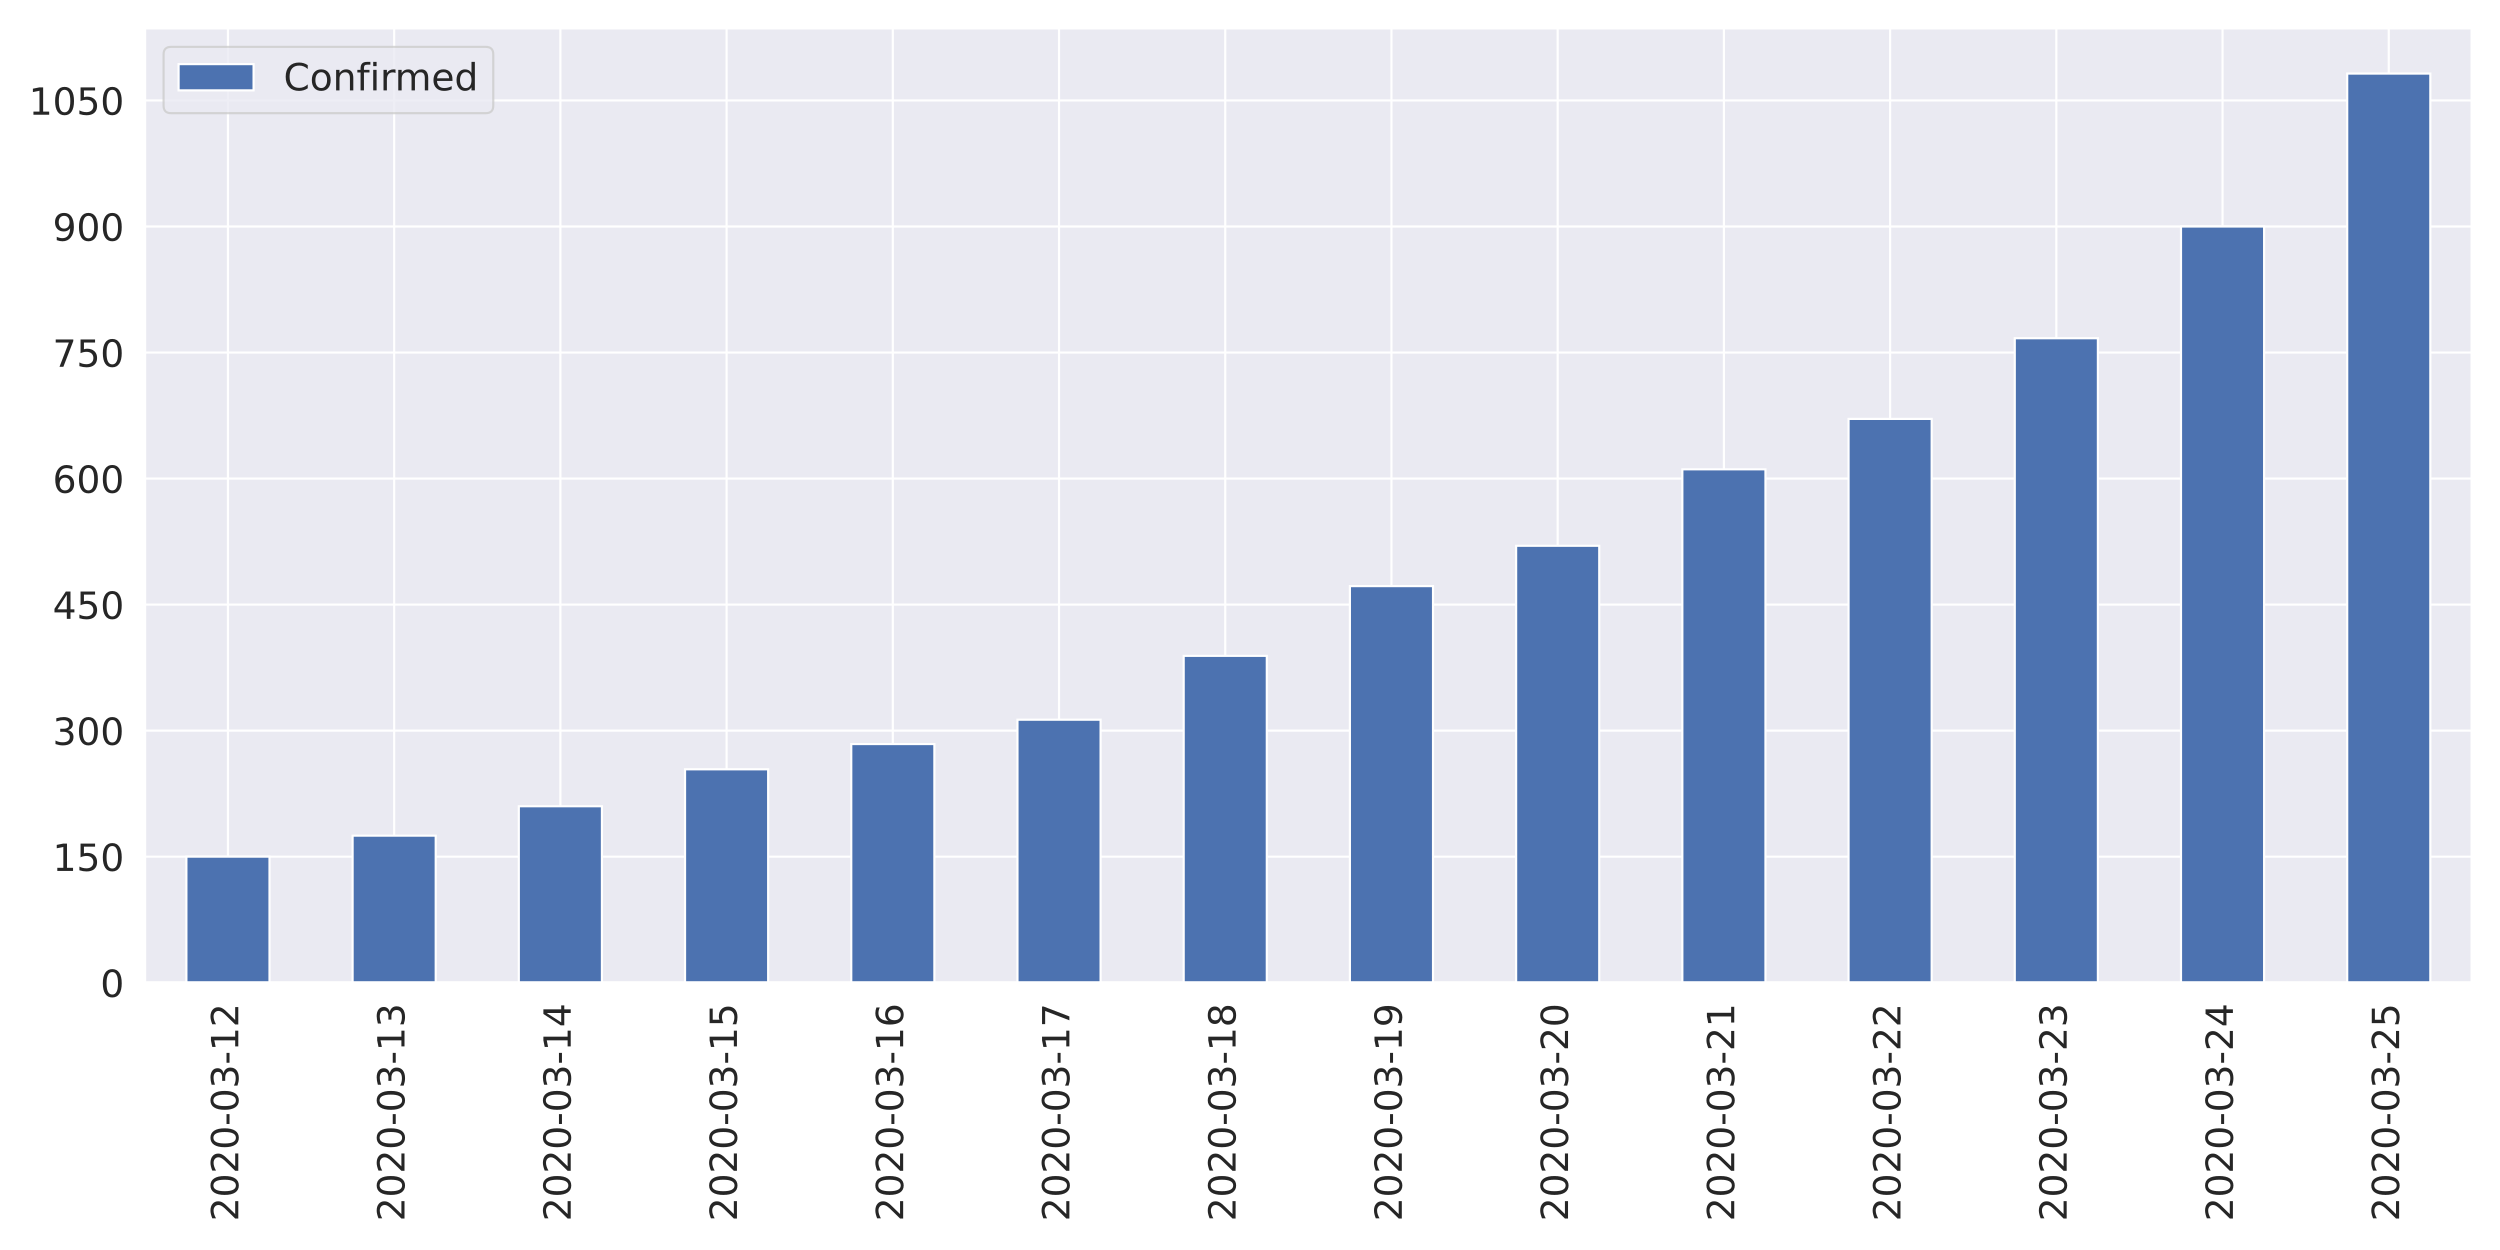
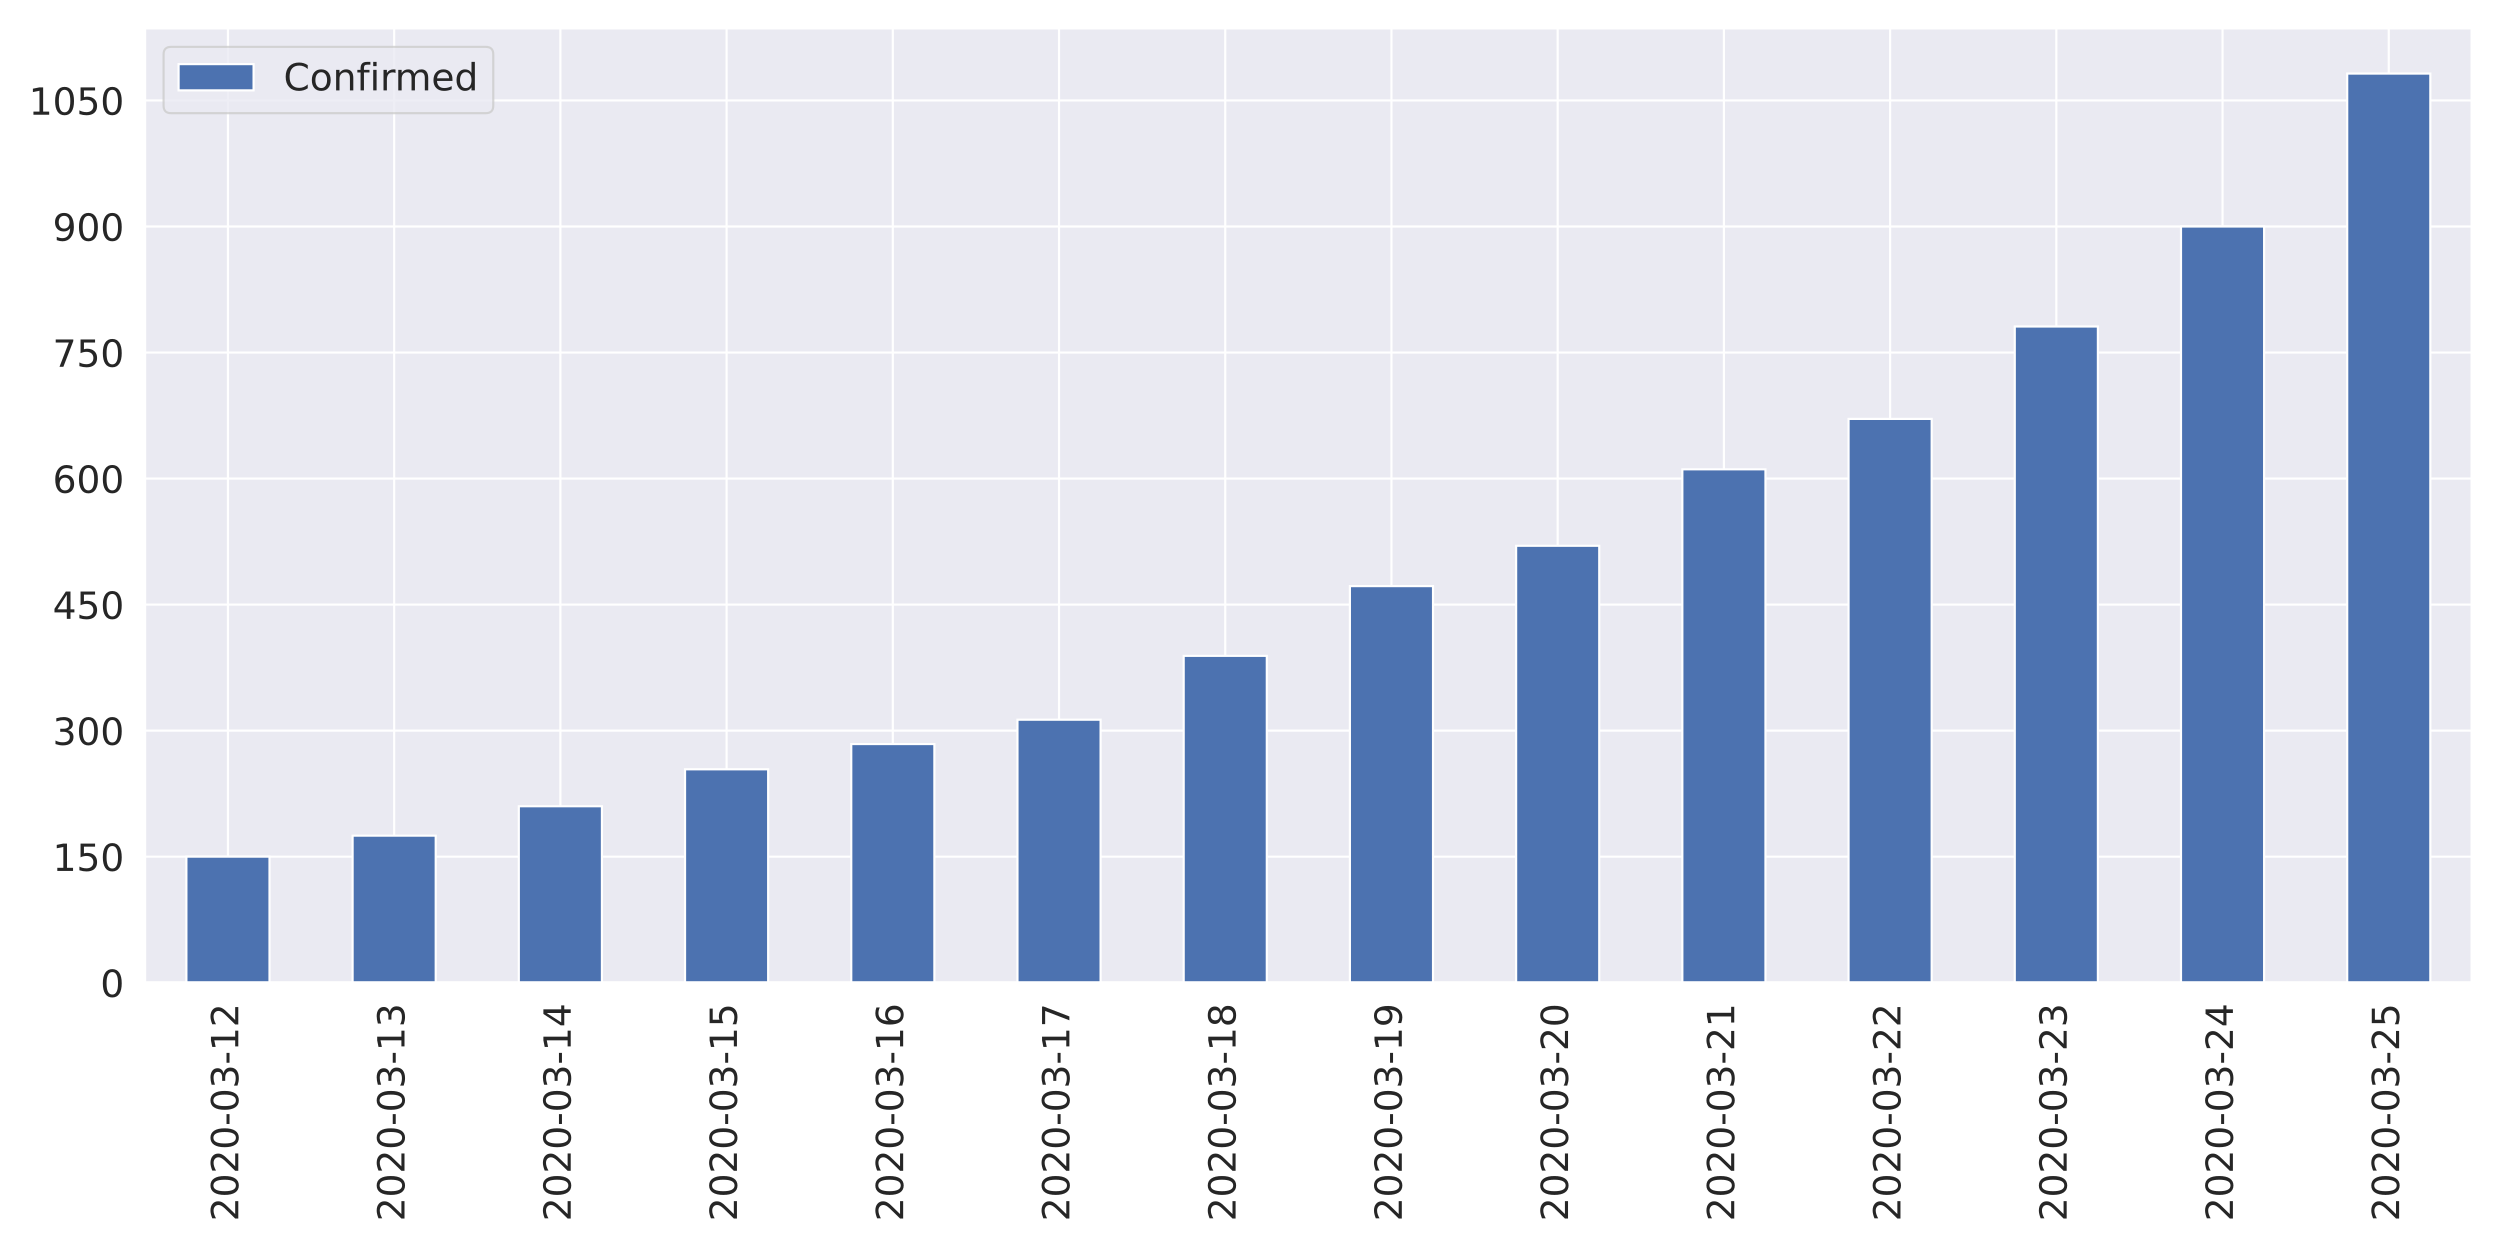
<svg xmlns="http://www.w3.org/2000/svg" xmlns:xlink="http://www.w3.org/1999/xlink" height="576pt" version="1.1" viewBox="0 0 1152 576" width="1152pt">
  <defs>
    <style type="text/css">
*{stroke-linecap:butt;stroke-linejoin:round;}
  </style>
  </defs>
  <g id="figure_1">
    <g id="patch_1">
      <path d="M 0 576  L 1152 576  L 1152 0  L 0 0  z " style="fill:#ffffff;" />
    </g>
    <g id="axes_1">
      <g id="patch_2">
        <path d="M 66.74 452.83  L 1139.04 452.83  L 1139.04 12.96  L 66.74 12.96  z " style="fill:#eaeaf2;" />
      </g>
      <g id="matplotlib.axis_1">
        <g id="xtick_1">
          <g id="line2d_1">
            <path clip-path="url(#p37a62f35dd)" d="M 105.036 452.83  L 105.036 12.96  " style="fill:none;stroke:#ffffff;stroke-linecap:round;" />
          </g>
          <g id="text_1">
            <defs>
              <path d="M 19.188 8.297  L 53.609 8.297  L 53.609 0  L 7.328 0  L 7.328 8.297  Q 12.938 14.109 22.625 23.891  Q 32.328 33.688 34.812 36.531  Q 39.547 41.844 41.422 45.531  Q 43.312 49.219 43.312 52.781  Q 43.312 58.594 39.234 62.25  Q 35.156 65.922 28.609 65.922  Q 23.969 65.922 18.812 64.312  Q 13.672 62.703 7.812 59.422  L 7.812 69.391  Q 13.766 71.781 18.938 73  Q 24.125 74.219 28.422 74.219  Q 39.75 74.219 46.484 68.547  Q 53.219 62.891 53.219 53.422  Q 53.219 48.922 51.531 44.891  Q 49.859 40.875 45.406 35.406  Q 44.188 33.984 37.641 27.219  Q 31.109 20.453 19.188 8.297  z " id="DejaVuSans-50" />
              <path d="M 31.781 66.406  Q 24.172 66.406 20.328 58.906  Q 16.5 51.422 16.5 36.375  Q 16.5 21.391 20.328 13.891  Q 24.172 6.391 31.781 6.391  Q 39.453 6.391 43.281 13.891  Q 47.125 21.391 47.125 36.375  Q 47.125 51.422 43.281 58.906  Q 39.453 66.406 31.781 66.406  z M 31.781 74.219  Q 44.047 74.219 50.516 64.516  Q 56.984 54.828 56.984 36.375  Q 56.984 17.969 50.516 8.266  Q 44.047 -1.422 31.781 -1.422  Q 19.531 -1.422 13.062 8.266  Q 6.594 17.969 6.594 36.375  Q 6.594 54.828 13.062 64.516  Q 19.531 74.219 31.781 74.219  z " id="DejaVuSans-48" />
              <path d="M 4.891 31.391  L 31.203 31.391  L 31.203 23.391  L 4.891 23.391  z " id="DejaVuSans-45" />
              <path d="M 40.578 39.312  Q 47.656 37.797 51.625 33  Q 55.609 28.219 55.609 21.188  Q 55.609 10.406 48.188 4.484  Q 40.766 -1.422 27.094 -1.422  Q 22.516 -1.422 17.656 -0.516  Q 12.797 0.391 7.625 2.203  L 7.625 11.719  Q 11.719 9.328 16.594 8.109  Q 21.484 6.891 26.812 6.891  Q 36.078 6.891 40.938 10.547  Q 45.797 14.203 45.797 21.188  Q 45.797 27.641 41.281 31.266  Q 36.766 34.906 28.719 34.906  L 20.219 34.906  L 20.219 43.016  L 29.109 43.016  Q 36.375 43.016 40.234 45.922  Q 44.094 48.828 44.094 54.297  Q 44.094 59.906 40.109 62.906  Q 36.141 65.922 28.719 65.922  Q 24.656 65.922 20.016 65.031  Q 15.375 64.156 9.812 62.312  L 9.812 71.094  Q 15.438 72.656 20.344 73.438  Q 25.25 74.219 29.594 74.219  Q 40.828 74.219 47.359 69.109  Q 53.906 64.016 53.906 55.328  Q 53.906 49.266 50.438 45.094  Q 46.969 40.922 40.578 39.312  z " id="DejaVuSans-51" />
              <path d="M 12.406 8.297  L 28.516 8.297  L 28.516 63.922  L 10.984 60.406  L 10.984 69.391  L 28.422 72.906  L 38.281 72.906  L 38.281 8.297  L 54.391 8.297  L 54.391 0  L 12.406 0  z " id="DejaVuSans-49" />
            </defs>
            <g style="fill:#262626;" transform="translate(109.8046 562.7538)rotate(-90)scale(0.1728 -0.1728)">
              <use xlink:href="#DejaVuSans-50" />
              <use x="63.623" xlink:href="#DejaVuSans-48" />
              <use x="127.246" xlink:href="#DejaVuSans-50" />
              <use x="190.869" xlink:href="#DejaVuSans-48" />
              <use x="254.492" xlink:href="#DejaVuSans-45" />
              <use x="290.576" xlink:href="#DejaVuSans-48" />
              <use x="354.199" xlink:href="#DejaVuSans-51" />
              <use x="417.822" xlink:href="#DejaVuSans-45" />
              <use x="453.906" xlink:href="#DejaVuSans-49" />
              <use x="517.529" xlink:href="#DejaVuSans-50" />
            </g>
          </g>
        </g>
        <g id="xtick_2">
          <g id="line2d_2">
            <path clip-path="url(#p37a62f35dd)" d="M 181.629 452.83  L 181.629 12.96  " style="fill:none;stroke:#ffffff;stroke-linecap:round;" />
          </g>
          <g id="text_2">
            <g style="fill:#262626;" transform="translate(186.3975 562.7538)rotate(-90)scale(0.1728 -0.1728)">
              <use xlink:href="#DejaVuSans-50" />
              <use x="63.623" xlink:href="#DejaVuSans-48" />
              <use x="127.246" xlink:href="#DejaVuSans-50" />
              <use x="190.869" xlink:href="#DejaVuSans-48" />
              <use x="254.492" xlink:href="#DejaVuSans-45" />
              <use x="290.576" xlink:href="#DejaVuSans-48" />
              <use x="354.199" xlink:href="#DejaVuSans-51" />
              <use x="417.822" xlink:href="#DejaVuSans-45" />
              <use x="453.906" xlink:href="#DejaVuSans-49" />
              <use x="517.529" xlink:href="#DejaVuSans-51" />
            </g>
          </g>
        </g>
        <g id="xtick_3">
          <g id="line2d_3">
            <path clip-path="url(#p37a62f35dd)" d="M 258.222 452.83  L 258.222 12.96  " style="fill:none;stroke:#ffffff;stroke-linecap:round;" />
          </g>
          <g id="text_3">
            <defs>
              <path d="M 37.797 64.312  L 12.891 25.391  L 37.797 25.391  z M 35.203 72.906  L 47.609 72.906  L 47.609 25.391  L 58.016 25.391  L 58.016 17.188  L 47.609 17.188  L 47.609 0  L 37.797 0  L 37.797 17.188  L 4.891 17.188  L 4.891 26.703  z " id="DejaVuSans-52" />
            </defs>
            <g style="fill:#262626;" transform="translate(262.9903 562.7538)rotate(-90)scale(0.1728 -0.1728)">
              <use xlink:href="#DejaVuSans-50" />
              <use x="63.623" xlink:href="#DejaVuSans-48" />
              <use x="127.246" xlink:href="#DejaVuSans-50" />
              <use x="190.869" xlink:href="#DejaVuSans-48" />
              <use x="254.492" xlink:href="#DejaVuSans-45" />
              <use x="290.576" xlink:href="#DejaVuSans-48" />
              <use x="354.199" xlink:href="#DejaVuSans-51" />
              <use x="417.822" xlink:href="#DejaVuSans-45" />
              <use x="453.906" xlink:href="#DejaVuSans-49" />
              <use x="517.529" xlink:href="#DejaVuSans-52" />
            </g>
          </g>
        </g>
        <g id="xtick_4">
          <g id="line2d_4">
            <path clip-path="url(#p37a62f35dd)" d="M 334.815 452.83  L 334.815 12.96  " style="fill:none;stroke:#ffffff;stroke-linecap:round;" />
          </g>
          <g id="text_4">
            <defs>
              <path d="M 10.797 72.906  L 49.516 72.906  L 49.516 64.594  L 19.828 64.594  L 19.828 46.734  Q 21.969 47.469 24.109 47.828  Q 26.266 48.188 28.422 48.188  Q 40.625 48.188 47.75 41.5  Q 54.891 34.812 54.891 23.391  Q 54.891 11.625 47.562 5.094  Q 40.234 -1.422 26.906 -1.422  Q 22.312 -1.422 17.547 -0.641  Q 12.797 0.141 7.719 1.703  L 7.719 11.625  Q 12.109 9.234 16.797 8.062  Q 21.484 6.891 26.703 6.891  Q 35.156 6.891 40.078 11.328  Q 45.016 15.766 45.016 23.391  Q 45.016 31 40.078 35.438  Q 35.156 39.891 26.703 39.891  Q 22.75 39.891 18.812 39.016  Q 14.891 38.141 10.797 36.281  z " id="DejaVuSans-53" />
            </defs>
            <g style="fill:#262626;" transform="translate(339.5832 562.7538)rotate(-90)scale(0.1728 -0.1728)">
              <use xlink:href="#DejaVuSans-50" />
              <use x="63.623" xlink:href="#DejaVuSans-48" />
              <use x="127.246" xlink:href="#DejaVuSans-50" />
              <use x="190.869" xlink:href="#DejaVuSans-48" />
              <use x="254.492" xlink:href="#DejaVuSans-45" />
              <use x="290.576" xlink:href="#DejaVuSans-48" />
              <use x="354.199" xlink:href="#DejaVuSans-51" />
              <use x="417.822" xlink:href="#DejaVuSans-45" />
              <use x="453.906" xlink:href="#DejaVuSans-49" />
              <use x="517.529" xlink:href="#DejaVuSans-53" />
            </g>
          </g>
        </g>
        <g id="xtick_5">
          <g id="line2d_5">
            <path clip-path="url(#p37a62f35dd)" d="M 411.408 452.83  L 411.408 12.96  " style="fill:none;stroke:#ffffff;stroke-linecap:round;" />
          </g>
          <g id="text_5">
            <defs>
              <path d="M 33.016 40.375  Q 26.375 40.375 22.484 35.828  Q 18.609 31.297 18.609 23.391  Q 18.609 15.531 22.484 10.953  Q 26.375 6.391 33.016 6.391  Q 39.656 6.391 43.531 10.953  Q 47.406 15.531 47.406 23.391  Q 47.406 31.297 43.531 35.828  Q 39.656 40.375 33.016 40.375  z M 52.594 71.297  L 52.594 62.312  Q 48.875 64.062 45.094 64.984  Q 41.312 65.922 37.594 65.922  Q 27.828 65.922 22.672 59.328  Q 17.531 52.734 16.797 39.406  Q 19.672 43.656 24.016 45.922  Q 28.375 48.188 33.594 48.188  Q 44.578 48.188 50.953 41.516  Q 57.328 34.859 57.328 23.391  Q 57.328 12.156 50.688 5.359  Q 44.047 -1.422 33.016 -1.422  Q 20.359 -1.422 13.672 8.266  Q 6.984 17.969 6.984 36.375  Q 6.984 53.656 15.188 63.938  Q 23.391 74.219 37.203 74.219  Q 40.922 74.219 44.703 73.484  Q 48.484 72.75 52.594 71.297  z " id="DejaVuSans-54" />
            </defs>
            <g style="fill:#262626;" transform="translate(416.1761 562.7538)rotate(-90)scale(0.1728 -0.1728)">
              <use xlink:href="#DejaVuSans-50" />
              <use x="63.623" xlink:href="#DejaVuSans-48" />
              <use x="127.246" xlink:href="#DejaVuSans-50" />
              <use x="190.869" xlink:href="#DejaVuSans-48" />
              <use x="254.492" xlink:href="#DejaVuSans-45" />
              <use x="290.576" xlink:href="#DejaVuSans-48" />
              <use x="354.199" xlink:href="#DejaVuSans-51" />
              <use x="417.822" xlink:href="#DejaVuSans-45" />
              <use x="453.906" xlink:href="#DejaVuSans-49" />
              <use x="517.529" xlink:href="#DejaVuSans-54" />
            </g>
          </g>
        </g>
        <g id="xtick_6">
          <g id="line2d_6">
            <path clip-path="url(#p37a62f35dd)" d="M 488.001 452.83  L 488.001 12.96  " style="fill:none;stroke:#ffffff;stroke-linecap:round;" />
          </g>
          <g id="text_6">
            <defs>
              <path d="M 8.203 72.906  L 55.078 72.906  L 55.078 68.703  L 28.609 0  L 18.312 0  L 43.219 64.594  L 8.203 64.594  z " id="DejaVuSans-55" />
            </defs>
            <g style="fill:#262626;" transform="translate(492.7689 562.7538)rotate(-90)scale(0.1728 -0.1728)">
              <use xlink:href="#DejaVuSans-50" />
              <use x="63.623" xlink:href="#DejaVuSans-48" />
              <use x="127.246" xlink:href="#DejaVuSans-50" />
              <use x="190.869" xlink:href="#DejaVuSans-48" />
              <use x="254.492" xlink:href="#DejaVuSans-45" />
              <use x="290.576" xlink:href="#DejaVuSans-48" />
              <use x="354.199" xlink:href="#DejaVuSans-51" />
              <use x="417.822" xlink:href="#DejaVuSans-45" />
              <use x="453.906" xlink:href="#DejaVuSans-49" />
              <use x="517.529" xlink:href="#DejaVuSans-55" />
            </g>
          </g>
        </g>
        <g id="xtick_7">
          <g id="line2d_7">
            <path clip-path="url(#p37a62f35dd)" d="M 564.594 452.83  L 564.594 12.96  " style="fill:none;stroke:#ffffff;stroke-linecap:round;" />
          </g>
          <g id="text_7">
            <defs>
              <path d="M 31.781 34.625  Q 24.75 34.625 20.719 30.859  Q 16.703 27.094 16.703 20.516  Q 16.703 13.922 20.719 10.156  Q 24.75 6.391 31.781 6.391  Q 38.812 6.391 42.859 10.172  Q 46.922 13.969 46.922 20.516  Q 46.922 27.094 42.891 30.859  Q 38.875 34.625 31.781 34.625  z M 21.922 38.812  Q 15.578 40.375 12.031 44.719  Q 8.5 49.078 8.5 55.328  Q 8.5 64.062 14.719 69.141  Q 20.953 74.219 31.781 74.219  Q 42.672 74.219 48.875 69.141  Q 55.078 64.062 55.078 55.328  Q 55.078 49.078 51.531 44.719  Q 48 40.375 41.703 38.812  Q 48.828 37.156 52.797 32.312  Q 56.781 27.484 56.781 20.516  Q 56.781 9.906 50.312 4.234  Q 43.844 -1.422 31.781 -1.422  Q 19.734 -1.422 13.25 4.234  Q 6.781 9.906 6.781 20.516  Q 6.781 27.484 10.781 32.312  Q 14.797 37.156 21.922 38.812  z M 18.312 54.391  Q 18.312 48.734 21.844 45.562  Q 25.391 42.391 31.781 42.391  Q 38.141 42.391 41.719 45.562  Q 45.312 48.734 45.312 54.391  Q 45.312 60.062 41.719 63.234  Q 38.141 66.406 31.781 66.406  Q 25.391 66.406 21.844 63.234  Q 18.312 60.062 18.312 54.391  z " id="DejaVuSans-56" />
            </defs>
            <g style="fill:#262626;" transform="translate(569.3618 562.7538)rotate(-90)scale(0.1728 -0.1728)">
              <use xlink:href="#DejaVuSans-50" />
              <use x="63.623" xlink:href="#DejaVuSans-48" />
              <use x="127.246" xlink:href="#DejaVuSans-50" />
              <use x="190.869" xlink:href="#DejaVuSans-48" />
              <use x="254.492" xlink:href="#DejaVuSans-45" />
              <use x="290.576" xlink:href="#DejaVuSans-48" />
              <use x="354.199" xlink:href="#DejaVuSans-51" />
              <use x="417.822" xlink:href="#DejaVuSans-45" />
              <use x="453.906" xlink:href="#DejaVuSans-49" />
              <use x="517.529" xlink:href="#DejaVuSans-56" />
            </g>
          </g>
        </g>
        <g id="xtick_8">
          <g id="line2d_8">
            <path clip-path="url(#p37a62f35dd)" d="M 641.186 452.83  L 641.186 12.96  " style="fill:none;stroke:#ffffff;stroke-linecap:round;" />
          </g>
          <g id="text_8">
            <defs>
              <path d="M 10.984 1.516  L 10.984 10.5  Q 14.703 8.734 18.5 7.812  Q 22.312 6.891 25.984 6.891  Q 35.75 6.891 40.891 13.453  Q 46.047 20.016 46.781 33.406  Q 43.953 29.203 39.594 26.953  Q 35.25 24.703 29.984 24.703  Q 19.047 24.703 12.672 31.312  Q 6.297 37.938 6.297 49.422  Q 6.297 60.641 12.938 67.422  Q 19.578 74.219 30.609 74.219  Q 43.266 74.219 49.922 64.516  Q 56.594 54.828 56.594 36.375  Q 56.594 19.141 48.406 8.859  Q 40.234 -1.422 26.422 -1.422  Q 22.703 -1.422 18.891 -0.688  Q 15.094 0.047 10.984 1.516  z M 30.609 32.422  Q 37.25 32.422 41.125 36.953  Q 45.016 41.5 45.016 49.422  Q 45.016 57.281 41.125 61.844  Q 37.25 66.406 30.609 66.406  Q 23.969 66.406 20.094 61.844  Q 16.219 57.281 16.219 49.422  Q 16.219 41.5 20.094 36.953  Q 23.969 32.422 30.609 32.422  z " id="DejaVuSans-57" />
            </defs>
            <g style="fill:#262626;" transform="translate(645.9546 562.7538)rotate(-90)scale(0.1728 -0.1728)">
              <use xlink:href="#DejaVuSans-50" />
              <use x="63.623" xlink:href="#DejaVuSans-48" />
              <use x="127.246" xlink:href="#DejaVuSans-50" />
              <use x="190.869" xlink:href="#DejaVuSans-48" />
              <use x="254.492" xlink:href="#DejaVuSans-45" />
              <use x="290.576" xlink:href="#DejaVuSans-48" />
              <use x="354.199" xlink:href="#DejaVuSans-51" />
              <use x="417.822" xlink:href="#DejaVuSans-45" />
              <use x="453.906" xlink:href="#DejaVuSans-49" />
              <use x="517.529" xlink:href="#DejaVuSans-57" />
            </g>
          </g>
        </g>
        <g id="xtick_9">
          <g id="line2d_9">
            <path clip-path="url(#p37a62f35dd)" d="M 717.779 452.83  L 717.779 12.96  " style="fill:none;stroke:#ffffff;stroke-linecap:round;" />
          </g>
          <g id="text_9">
            <g style="fill:#262626;" transform="translate(722.5475 562.7538)rotate(-90)scale(0.1728 -0.1728)">
              <use xlink:href="#DejaVuSans-50" />
              <use x="63.623" xlink:href="#DejaVuSans-48" />
              <use x="127.246" xlink:href="#DejaVuSans-50" />
              <use x="190.869" xlink:href="#DejaVuSans-48" />
              <use x="254.492" xlink:href="#DejaVuSans-45" />
              <use x="290.576" xlink:href="#DejaVuSans-48" />
              <use x="354.199" xlink:href="#DejaVuSans-51" />
              <use x="417.822" xlink:href="#DejaVuSans-45" />
              <use x="453.906" xlink:href="#DejaVuSans-50" />
              <use x="517.529" xlink:href="#DejaVuSans-48" />
            </g>
          </g>
        </g>
        <g id="xtick_10">
          <g id="line2d_10">
            <path clip-path="url(#p37a62f35dd)" d="M 794.372 452.83  L 794.372 12.96  " style="fill:none;stroke:#ffffff;stroke-linecap:round;" />
          </g>
          <g id="text_10">
            <g style="fill:#262626;" transform="translate(799.1403 562.7538)rotate(-90)scale(0.1728 -0.1728)">
              <use xlink:href="#DejaVuSans-50" />
              <use x="63.623" xlink:href="#DejaVuSans-48" />
              <use x="127.246" xlink:href="#DejaVuSans-50" />
              <use x="190.869" xlink:href="#DejaVuSans-48" />
              <use x="254.492" xlink:href="#DejaVuSans-45" />
              <use x="290.576" xlink:href="#DejaVuSans-48" />
              <use x="354.199" xlink:href="#DejaVuSans-51" />
              <use x="417.822" xlink:href="#DejaVuSans-45" />
              <use x="453.906" xlink:href="#DejaVuSans-50" />
              <use x="517.529" xlink:href="#DejaVuSans-49" />
            </g>
          </g>
        </g>
        <g id="xtick_11">
          <g id="line2d_11">
            <path clip-path="url(#p37a62f35dd)" d="M 870.965 452.83  L 870.965 12.96  " style="fill:none;stroke:#ffffff;stroke-linecap:round;" />
          </g>
          <g id="text_11">
            <g style="fill:#262626;" transform="translate(875.7332 562.7538)rotate(-90)scale(0.1728 -0.1728)">
              <use xlink:href="#DejaVuSans-50" />
              <use x="63.623" xlink:href="#DejaVuSans-48" />
              <use x="127.246" xlink:href="#DejaVuSans-50" />
              <use x="190.869" xlink:href="#DejaVuSans-48" />
              <use x="254.492" xlink:href="#DejaVuSans-45" />
              <use x="290.576" xlink:href="#DejaVuSans-48" />
              <use x="354.199" xlink:href="#DejaVuSans-51" />
              <use x="417.822" xlink:href="#DejaVuSans-45" />
              <use x="453.906" xlink:href="#DejaVuSans-50" />
              <use x="517.529" xlink:href="#DejaVuSans-50" />
            </g>
          </g>
        </g>
        <g id="xtick_12">
          <g id="line2d_12">
            <path clip-path="url(#p37a62f35dd)" d="M 947.558 452.83  L 947.558 12.96  " style="fill:none;stroke:#ffffff;stroke-linecap:round;" />
          </g>
          <g id="text_12">
            <g style="fill:#262626;" transform="translate(952.3261 562.7538)rotate(-90)scale(0.1728 -0.1728)">
              <use xlink:href="#DejaVuSans-50" />
              <use x="63.623" xlink:href="#DejaVuSans-48" />
              <use x="127.246" xlink:href="#DejaVuSans-50" />
              <use x="190.869" xlink:href="#DejaVuSans-48" />
              <use x="254.492" xlink:href="#DejaVuSans-45" />
              <use x="290.576" xlink:href="#DejaVuSans-48" />
              <use x="354.199" xlink:href="#DejaVuSans-51" />
              <use x="417.822" xlink:href="#DejaVuSans-45" />
              <use x="453.906" xlink:href="#DejaVuSans-50" />
              <use x="517.529" xlink:href="#DejaVuSans-51" />
            </g>
          </g>
        </g>
        <g id="xtick_13">
          <g id="line2d_13">
            <path clip-path="url(#p37a62f35dd)" d="M 1024.151 452.83  L 1024.151 12.96  " style="fill:none;stroke:#ffffff;stroke-linecap:round;" />
          </g>
          <g id="text_13">
            <g style="fill:#262626;" transform="translate(1028.919 562.7538)rotate(-90)scale(0.1728 -0.1728)">
              <use xlink:href="#DejaVuSans-50" />
              <use x="63.623" xlink:href="#DejaVuSans-48" />
              <use x="127.246" xlink:href="#DejaVuSans-50" />
              <use x="190.869" xlink:href="#DejaVuSans-48" />
              <use x="254.492" xlink:href="#DejaVuSans-45" />
              <use x="290.576" xlink:href="#DejaVuSans-48" />
              <use x="354.199" xlink:href="#DejaVuSans-51" />
              <use x="417.822" xlink:href="#DejaVuSans-45" />
              <use x="453.906" xlink:href="#DejaVuSans-50" />
              <use x="517.529" xlink:href="#DejaVuSans-52" />
            </g>
          </g>
        </g>
        <g id="xtick_14">
          <g id="line2d_14">
            <path clip-path="url(#p37a62f35dd)" d="M 1100.744 452.83  L 1100.744 12.96  " style="fill:none;stroke:#ffffff;stroke-linecap:round;" />
          </g>
          <g id="text_14">
            <g style="fill:#262626;" transform="translate(1105.512 562.7538)rotate(-90)scale(0.1728 -0.1728)">
              <use xlink:href="#DejaVuSans-50" />
              <use x="63.623" xlink:href="#DejaVuSans-48" />
              <use x="127.246" xlink:href="#DejaVuSans-50" />
              <use x="190.869" xlink:href="#DejaVuSans-48" />
              <use x="254.492" xlink:href="#DejaVuSans-45" />
              <use x="290.576" xlink:href="#DejaVuSans-48" />
              <use x="354.199" xlink:href="#DejaVuSans-51" />
              <use x="417.822" xlink:href="#DejaVuSans-45" />
              <use x="453.906" xlink:href="#DejaVuSans-50" />
              <use x="517.529" xlink:href="#DejaVuSans-53" />
            </g>
          </g>
        </g>
      </g>
      <g id="matplotlib.axis_2">
        <g id="ytick_1">
          <g id="line2d_15">
            <path clip-path="url(#p37a62f35dd)" d="M 66.74 452.83  L 1139.04 452.83  " style="fill:none;stroke:#ffffff;stroke-linecap:round;" />
          </g>
          <g id="text_15">
            <g style="fill:#262626;" transform="translate(46.2456 459.3951)scale(0.1728 -0.1728)">
              <use xlink:href="#DejaVuSans-48" />
            </g>
          </g>
        </g>
        <g id="ytick_2">
          <g id="line2d_16">
            <path clip-path="url(#p37a62f35dd)" d="M 66.74 394.754  L 1139.04 394.754  " style="fill:none;stroke:#ffffff;stroke-linecap:round;" />
          </g>
          <g id="text_16">
            <g style="fill:#262626;" transform="translate(24.2568 401.3187)scale(0.1728 -0.1728)">
              <use xlink:href="#DejaVuSans-49" />
              <use x="63.623" xlink:href="#DejaVuSans-53" />
              <use x="127.246" xlink:href="#DejaVuSans-48" />
            </g>
          </g>
        </g>
        <g id="ytick_3">
          <g id="line2d_17">
            <path clip-path="url(#p37a62f35dd)" d="M 66.74 336.677  L 1139.04 336.677  " style="fill:none;stroke:#ffffff;stroke-linecap:round;" />
          </g>
          <g id="text_17">
            <g style="fill:#262626;" transform="translate(24.2568 343.2424)scale(0.1728 -0.1728)">
              <use xlink:href="#DejaVuSans-51" />
              <use x="63.623" xlink:href="#DejaVuSans-48" />
              <use x="127.246" xlink:href="#DejaVuSans-48" />
            </g>
          </g>
        </g>
        <g id="ytick_4">
          <g id="line2d_18">
            <path clip-path="url(#p37a62f35dd)" d="M 66.74 278.601  L 1139.04 278.601  " style="fill:none;stroke:#ffffff;stroke-linecap:round;" />
          </g>
          <g id="text_18">
            <g style="fill:#262626;" transform="translate(24.2568 285.1661)scale(0.1728 -0.1728)">
              <use xlink:href="#DejaVuSans-52" />
              <use x="63.623" xlink:href="#DejaVuSans-53" />
              <use x="127.246" xlink:href="#DejaVuSans-48" />
            </g>
          </g>
        </g>
        <g id="ytick_5">
          <g id="line2d_19">
            <path clip-path="url(#p37a62f35dd)" d="M 66.74 220.525  L 1139.04 220.525  " style="fill:none;stroke:#ffffff;stroke-linecap:round;" />
          </g>
          <g id="text_19">
            <g style="fill:#262626;" transform="translate(24.2568 227.0898)scale(0.1728 -0.1728)">
              <use xlink:href="#DejaVuSans-54" />
              <use x="63.623" xlink:href="#DejaVuSans-48" />
              <use x="127.246" xlink:href="#DejaVuSans-48" />
            </g>
          </g>
        </g>
        <g id="ytick_6">
          <g id="line2d_20">
            <path clip-path="url(#p37a62f35dd)" d="M 66.74 162.448  L 1139.04 162.448  " style="fill:none;stroke:#ffffff;stroke-linecap:round;" />
          </g>
          <g id="text_20">
            <g style="fill:#262626;" transform="translate(24.2568 169.0135)scale(0.1728 -0.1728)">
              <use xlink:href="#DejaVuSans-55" />
              <use x="63.623" xlink:href="#DejaVuSans-53" />
              <use x="127.246" xlink:href="#DejaVuSans-48" />
            </g>
          </g>
        </g>
        <g id="ytick_7">
          <g id="line2d_21">
            <path clip-path="url(#p37a62f35dd)" d="M 66.74 104.372  L 1139.04 104.372  " style="fill:none;stroke:#ffffff;stroke-linecap:round;" />
          </g>
          <g id="text_21">
            <g style="fill:#262626;" transform="translate(24.2568 110.9372)scale(0.1728 -0.1728)">
              <use xlink:href="#DejaVuSans-57" />
              <use x="63.623" xlink:href="#DejaVuSans-48" />
              <use x="127.246" xlink:href="#DejaVuSans-48" />
            </g>
          </g>
        </g>
        <g id="ytick_8">
          <g id="line2d_22">
            <path clip-path="url(#p37a62f35dd)" d="M 66.74 46.296  L 1139.04 46.296  " style="fill:none;stroke:#ffffff;stroke-linecap:round;" />
          </g>
          <g id="text_22">
            <g style="fill:#262626;" transform="translate(13.2624 52.86085)scale(0.1728 -0.1728)">
              <use xlink:href="#DejaVuSans-49" />
              <use x="63.623" xlink:href="#DejaVuSans-48" />
              <use x="127.246" xlink:href="#DejaVuSans-53" />
              <use x="190.869" xlink:href="#DejaVuSans-48" />
            </g>
          </g>
        </g>
      </g>
      <g id="patch_3">
        <path clip-path="url(#p37a62f35dd)" d="M 85.888 452.83  L 124.185 452.83  L 124.185 394.754  L 85.888 394.754  z " style="fill:#4c72b0;stroke:#ffffff;stroke-linejoin:miter;" />
      </g>
      <g id="patch_4">
        <path clip-path="url(#p37a62f35dd)" d="M 162.481 452.83  L 200.778 452.83  L 200.778 385.074  L 162.481 385.074  z " style="fill:#4c72b0;stroke:#ffffff;stroke-linejoin:miter;" />
      </g>
      <g id="patch_5">
        <path clip-path="url(#p37a62f35dd)" d="M 239.074 452.83  L 277.37 452.83  L 277.37 371.523  L 239.074 371.523  z " style="fill:#4c72b0;stroke:#ffffff;stroke-linejoin:miter;" />
      </g>
      <g id="patch_6">
        <path clip-path="url(#p37a62f35dd)" d="M 315.667 452.83  L 353.963 452.83  L 353.963 354.487  L 315.667 354.487  z " style="fill:#4c72b0;stroke:#ffffff;stroke-linejoin:miter;" />
      </g>
      <g id="patch_7">
        <path clip-path="url(#p37a62f35dd)" d="M 392.26 452.83  L 430.556 452.83  L 430.556 342.872  L 392.26 342.872  z " style="fill:#4c72b0;stroke:#ffffff;stroke-linejoin:miter;" />
      </g>
      <g id="patch_8">
        <path clip-path="url(#p37a62f35dd)" d="M 468.853 452.83  L 507.149 452.83  L 507.149 331.644  L 468.853 331.644  z " style="fill:#4c72b0;stroke:#ffffff;stroke-linejoin:miter;" />
      </g>
      <g id="patch_9">
        <path clip-path="url(#p37a62f35dd)" d="M 545.445 452.83  L 583.742 452.83  L 583.742 302.219  L 545.445 302.219  z " style="fill:#4c72b0;stroke:#ffffff;stroke-linejoin:miter;" />
      </g>
      <g id="patch_10">
        <path clip-path="url(#p37a62f35dd)" d="M 622.038 452.83  L 660.335 452.83  L 660.335 270.083  L 622.038 270.083  z " style="fill:#4c72b0;stroke:#ffffff;stroke-linejoin:miter;" />
      </g>
      <g id="patch_11">
        <path clip-path="url(#p37a62f35dd)" d="M 698.631 452.83  L 736.928 452.83  L 736.928 251.499  L 698.631 251.499  z " style="fill:#4c72b0;stroke:#ffffff;stroke-linejoin:miter;" />
      </g>
      <g id="patch_12">
        <path clip-path="url(#p37a62f35dd)" d="M 775.224 452.83  L 813.52 452.83  L 813.52 216.266  L 775.224 216.266  z " style="fill:#4c72b0;stroke:#ffffff;stroke-linejoin:miter;" />
      </g>
      <g id="patch_13">
        <path clip-path="url(#p37a62f35dd)" d="M 851.817 452.83  L 890.113 452.83  L 890.113 193.035  L 851.817 193.035  z " style="fill:#4c72b0;stroke:#ffffff;stroke-linejoin:miter;" />
      </g>
      <g id="patch_14">
-         <path clip-path="url(#p37a62f35dd)" d="M 928.41 452.83  L 966.706 452.83  L 966.706 155.866  L 928.41 155.866  z " style="fill:#4c72b0;stroke:#ffffff;stroke-linejoin:miter;" />
+         <path clip-path="url(#p37a62f35dd)" d="M 928.41 452.83  L 966.706 452.83  L 966.706 150.446  L 928.41 150.446  z " style="fill:#4c72b0;stroke:#ffffff;stroke-linejoin:miter;" />
      </g>
      <g id="patch_15">
        <path clip-path="url(#p37a62f35dd)" d="M 1005.003 452.83  L 1043.299 452.83  L 1043.299 104.372  L 1005.003 104.372  z " style="fill:#4c72b0;stroke:#ffffff;stroke-linejoin:miter;" />
      </g>
      <g id="patch_16">
        <path clip-path="url(#p37a62f35dd)" d="M 1081.595 452.83  L 1119.892 452.83  L 1119.892 33.906  L 1081.595 33.906  z " style="fill:#4c72b0;stroke:#ffffff;stroke-linejoin:miter;" />
      </g>
      <g id="patch_17">
        <path d="M 66.74 452.83  L 66.74 12.96  " style="fill:none;stroke:#ffffff;stroke-linecap:square;stroke-linejoin:miter;stroke-width:1.25;" />
      </g>
      <g id="patch_18">
        <path d="M 1139.04 452.83  L 1139.04 12.96  " style="fill:none;stroke:#ffffff;stroke-linecap:square;stroke-linejoin:miter;stroke-width:1.25;" />
      </g>
      <g id="patch_19">
        <path d="M 66.74 452.83  L 1139.04 452.83  " style="fill:none;stroke:#ffffff;stroke-linecap:square;stroke-linejoin:miter;stroke-width:1.25;" />
      </g>
      <g id="patch_20">
        <path d="M 66.74 12.96  L 1139.04 12.96  " style="fill:none;stroke:#ffffff;stroke-linecap:square;stroke-linejoin:miter;stroke-width:1.25;" />
      </g>
      <g id="legend_1">
        <g id="patch_21">
          <path d="M 78.836 52.148  L 223.842 52.148  Q 227.298 52.148 227.298 48.692  L 227.298 25.056  Q 227.298 21.6 223.842 21.6  L 78.836 21.6  Q 75.38 21.6 75.38 25.056  L 75.38 48.692  Q 75.38 52.148 78.836 52.148  z " style="fill:#eaeaf2;opacity:0.8;stroke:#cccccc;stroke-linejoin:miter;" />
        </g>
        <g id="patch_22">
          <path d="M 82.292 41.642  L 116.852 41.642  L 116.852 29.546  L 82.292 29.546  z " style="fill:#4c72b0;stroke:#ffffff;stroke-linejoin:miter;" />
        </g>
        <g id="text_23">
          <defs>
            <path d="M 64.406 67.281  L 64.406 56.891  Q 59.422 61.531 53.781 63.812  Q 48.141 66.109 41.797 66.109  Q 29.297 66.109 22.656 58.469  Q 16.016 50.828 16.016 36.375  Q 16.016 21.969 22.656 14.328  Q 29.297 6.688 41.797 6.688  Q 48.141 6.688 53.781 8.984  Q 59.422 11.281 64.406 15.922  L 64.406 5.609  Q 59.234 2.094 53.438 0.328  Q 47.656 -1.422 41.219 -1.422  Q 24.656 -1.422 15.125 8.703  Q 5.609 18.844 5.609 36.375  Q 5.609 53.953 15.125 64.078  Q 24.656 74.219 41.219 74.219  Q 47.75 74.219 53.531 72.484  Q 59.328 70.75 64.406 67.281  z " id="DejaVuSans-67" />
            <path d="M 30.609 48.391  Q 23.391 48.391 19.188 42.75  Q 14.984 37.109 14.984 27.297  Q 14.984 17.484 19.156 11.844  Q 23.344 6.203 30.609 6.203  Q 37.797 6.203 41.984 11.859  Q 46.188 17.531 46.188 27.297  Q 46.188 37.016 41.984 42.703  Q 37.797 48.391 30.609 48.391  z M 30.609 56  Q 42.328 56 49.016 48.375  Q 55.719 40.766 55.719 27.297  Q 55.719 13.875 49.016 6.219  Q 42.328 -1.422 30.609 -1.422  Q 18.844 -1.422 12.172 6.219  Q 5.516 13.875 5.516 27.297  Q 5.516 40.766 12.172 48.375  Q 18.844 56 30.609 56  z " id="DejaVuSans-111" />
            <path d="M 54.891 33.016  L 54.891 0  L 45.906 0  L 45.906 32.719  Q 45.906 40.484 42.875 44.328  Q 39.844 48.188 33.797 48.188  Q 26.516 48.188 22.312 43.547  Q 18.109 38.922 18.109 30.906  L 18.109 0  L 9.078 0  L 9.078 54.688  L 18.109 54.688  L 18.109 46.188  Q 21.344 51.125 25.703 53.562  Q 30.078 56 35.797 56  Q 45.219 56 50.047 50.172  Q 54.891 44.344 54.891 33.016  z " id="DejaVuSans-110" />
            <path d="M 37.109 75.984  L 37.109 68.5  L 28.516 68.5  Q 23.688 68.5 21.797 66.547  Q 19.922 64.594 19.922 59.516  L 19.922 54.688  L 34.719 54.688  L 34.719 47.703  L 19.922 47.703  L 19.922 0  L 10.891 0  L 10.891 47.703  L 2.297 47.703  L 2.297 54.688  L 10.891 54.688  L 10.891 58.5  Q 10.891 67.625 15.141 71.797  Q 19.391 75.984 28.609 75.984  z " id="DejaVuSans-102" />
            <path d="M 9.422 54.688  L 18.406 54.688  L 18.406 0  L 9.422 0  z M 9.422 75.984  L 18.406 75.984  L 18.406 64.594  L 9.422 64.594  z " id="DejaVuSans-105" />
            <path d="M 41.109 46.297  Q 39.594 47.172 37.812 47.578  Q 36.031 48 33.891 48  Q 26.266 48 22.188 43.047  Q 18.109 38.094 18.109 28.812  L 18.109 0  L 9.078 0  L 9.078 54.688  L 18.109 54.688  L 18.109 46.188  Q 20.953 51.172 25.484 53.578  Q 30.031 56 36.531 56  Q 37.453 56 38.578 55.875  Q 39.703 55.766 41.062 55.516  z " id="DejaVuSans-114" />
            <path d="M 52 44.188  Q 55.375 50.25 60.062 53.125  Q 64.75 56 71.094 56  Q 79.641 56 84.281 50.016  Q 88.922 44.047 88.922 33.016  L 88.922 0  L 79.891 0  L 79.891 32.719  Q 79.891 40.578 77.094 44.375  Q 74.312 48.188 68.609 48.188  Q 61.625 48.188 57.562 43.547  Q 53.516 38.922 53.516 30.906  L 53.516 0  L 44.484 0  L 44.484 32.719  Q 44.484 40.625 41.703 44.406  Q 38.922 48.188 33.109 48.188  Q 26.219 48.188 22.156 43.531  Q 18.109 38.875 18.109 30.906  L 18.109 0  L 9.078 0  L 9.078 54.688  L 18.109 54.688  L 18.109 46.188  Q 21.188 51.219 25.484 53.609  Q 29.781 56 35.688 56  Q 41.656 56 45.828 52.969  Q 50 49.953 52 44.188  z " id="DejaVuSans-109" />
            <path d="M 56.203 29.594  L 56.203 25.203  L 14.891 25.203  Q 15.484 15.922 20.484 11.062  Q 25.484 6.203 34.422 6.203  Q 39.594 6.203 44.453 7.469  Q 49.312 8.734 54.109 11.281  L 54.109 2.781  Q 49.266 0.734 44.188 -0.344  Q 39.109 -1.422 33.891 -1.422  Q 20.797 -1.422 13.156 6.188  Q 5.516 13.812 5.516 26.812  Q 5.516 40.234 12.766 48.109  Q 20.016 56 32.328 56  Q 43.359 56 49.781 48.891  Q 56.203 41.797 56.203 29.594  z M 47.219 32.234  Q 47.125 39.594 43.094 43.984  Q 39.062 48.391 32.422 48.391  Q 24.906 48.391 20.391 44.141  Q 15.875 39.891 15.188 32.172  z " id="DejaVuSans-101" />
            <path d="M 45.406 46.391  L 45.406 75.984  L 54.391 75.984  L 54.391 0  L 45.406 0  L 45.406 8.203  Q 42.578 3.328 38.25 0.953  Q 33.938 -1.422 27.875 -1.422  Q 17.969 -1.422 11.734 6.484  Q 5.516 14.406 5.516 27.297  Q 5.516 40.188 11.734 48.094  Q 17.969 56 27.875 56  Q 33.938 56 38.25 53.625  Q 42.578 51.266 45.406 46.391  z M 14.797 27.297  Q 14.797 17.391 18.875 11.75  Q 22.953 6.109 30.078 6.109  Q 37.203 6.109 41.297 11.75  Q 45.406 17.391 45.406 27.297  Q 45.406 37.203 41.297 42.844  Q 37.203 48.484 30.078 48.484  Q 22.953 48.484 18.875 42.844  Q 14.797 37.203 14.797 27.297  z " id="DejaVuSans-100" />
          </defs>
          <g style="fill:#262626;" transform="translate(130.676 41.6421)scale(0.1728 -0.1728)">
            <use xlink:href="#DejaVuSans-67" />
            <use x="69.824" xlink:href="#DejaVuSans-111" />
            <use x="131.006" xlink:href="#DejaVuSans-110" />
            <use x="194.385" xlink:href="#DejaVuSans-102" />
            <use x="229.59" xlink:href="#DejaVuSans-105" />
            <use x="257.373" xlink:href="#DejaVuSans-114" />
            <use x="296.736" xlink:href="#DejaVuSans-109" />
            <use x="394.148" xlink:href="#DejaVuSans-101" />
            <use x="455.672" xlink:href="#DejaVuSans-100" />
          </g>
        </g>
      </g>
    </g>
  </g>
  <defs>
    <clipPath id="p37a62f35dd">
      <rect height="439.87" width="1072.3" x="66.74" y="12.96" />
    </clipPath>
  </defs>
</svg>
